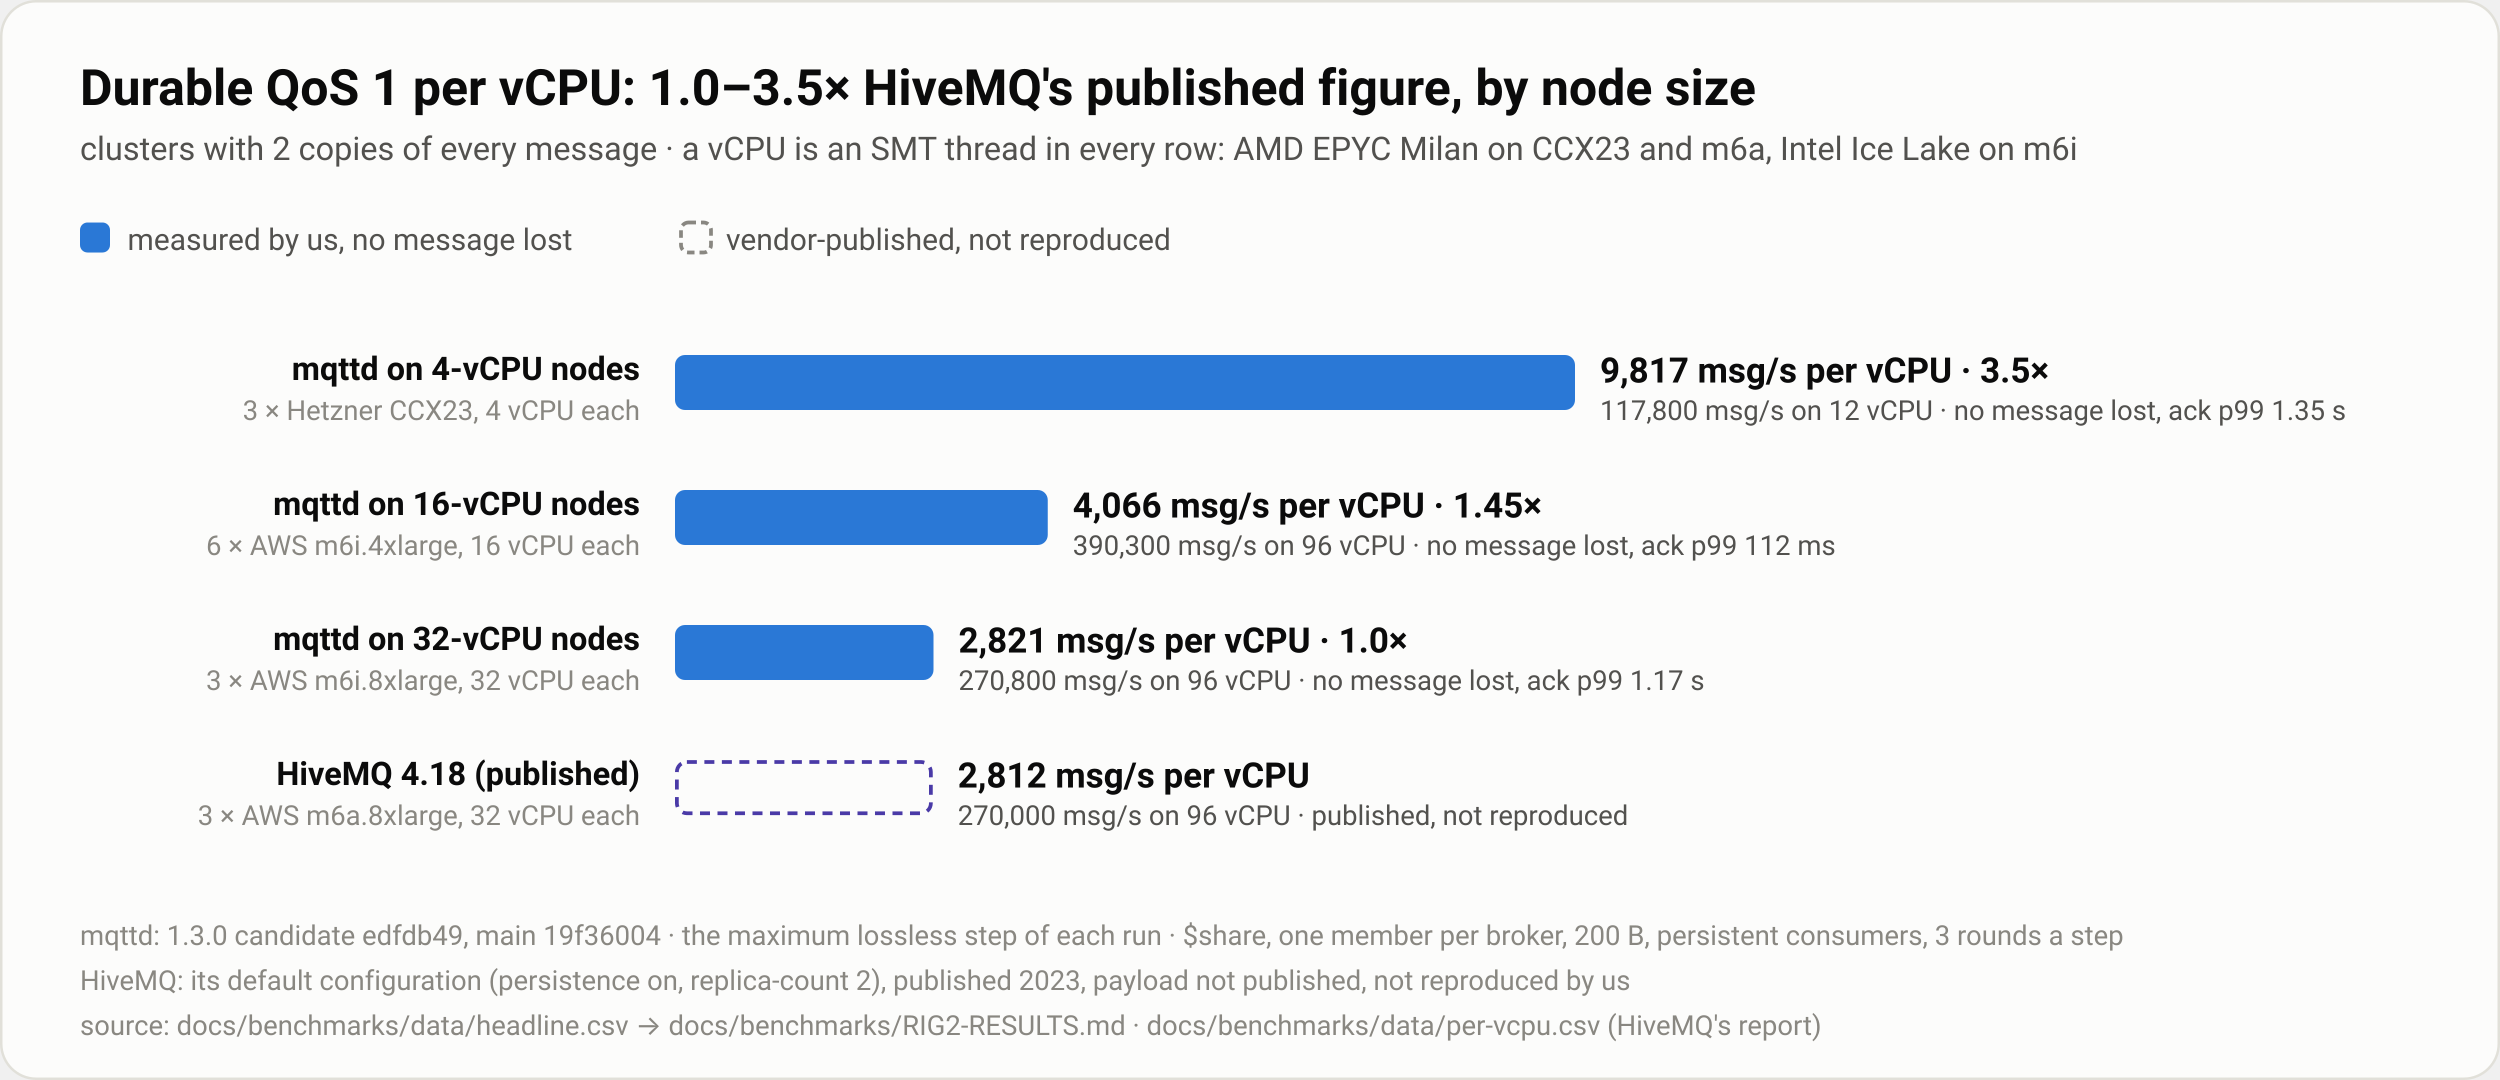
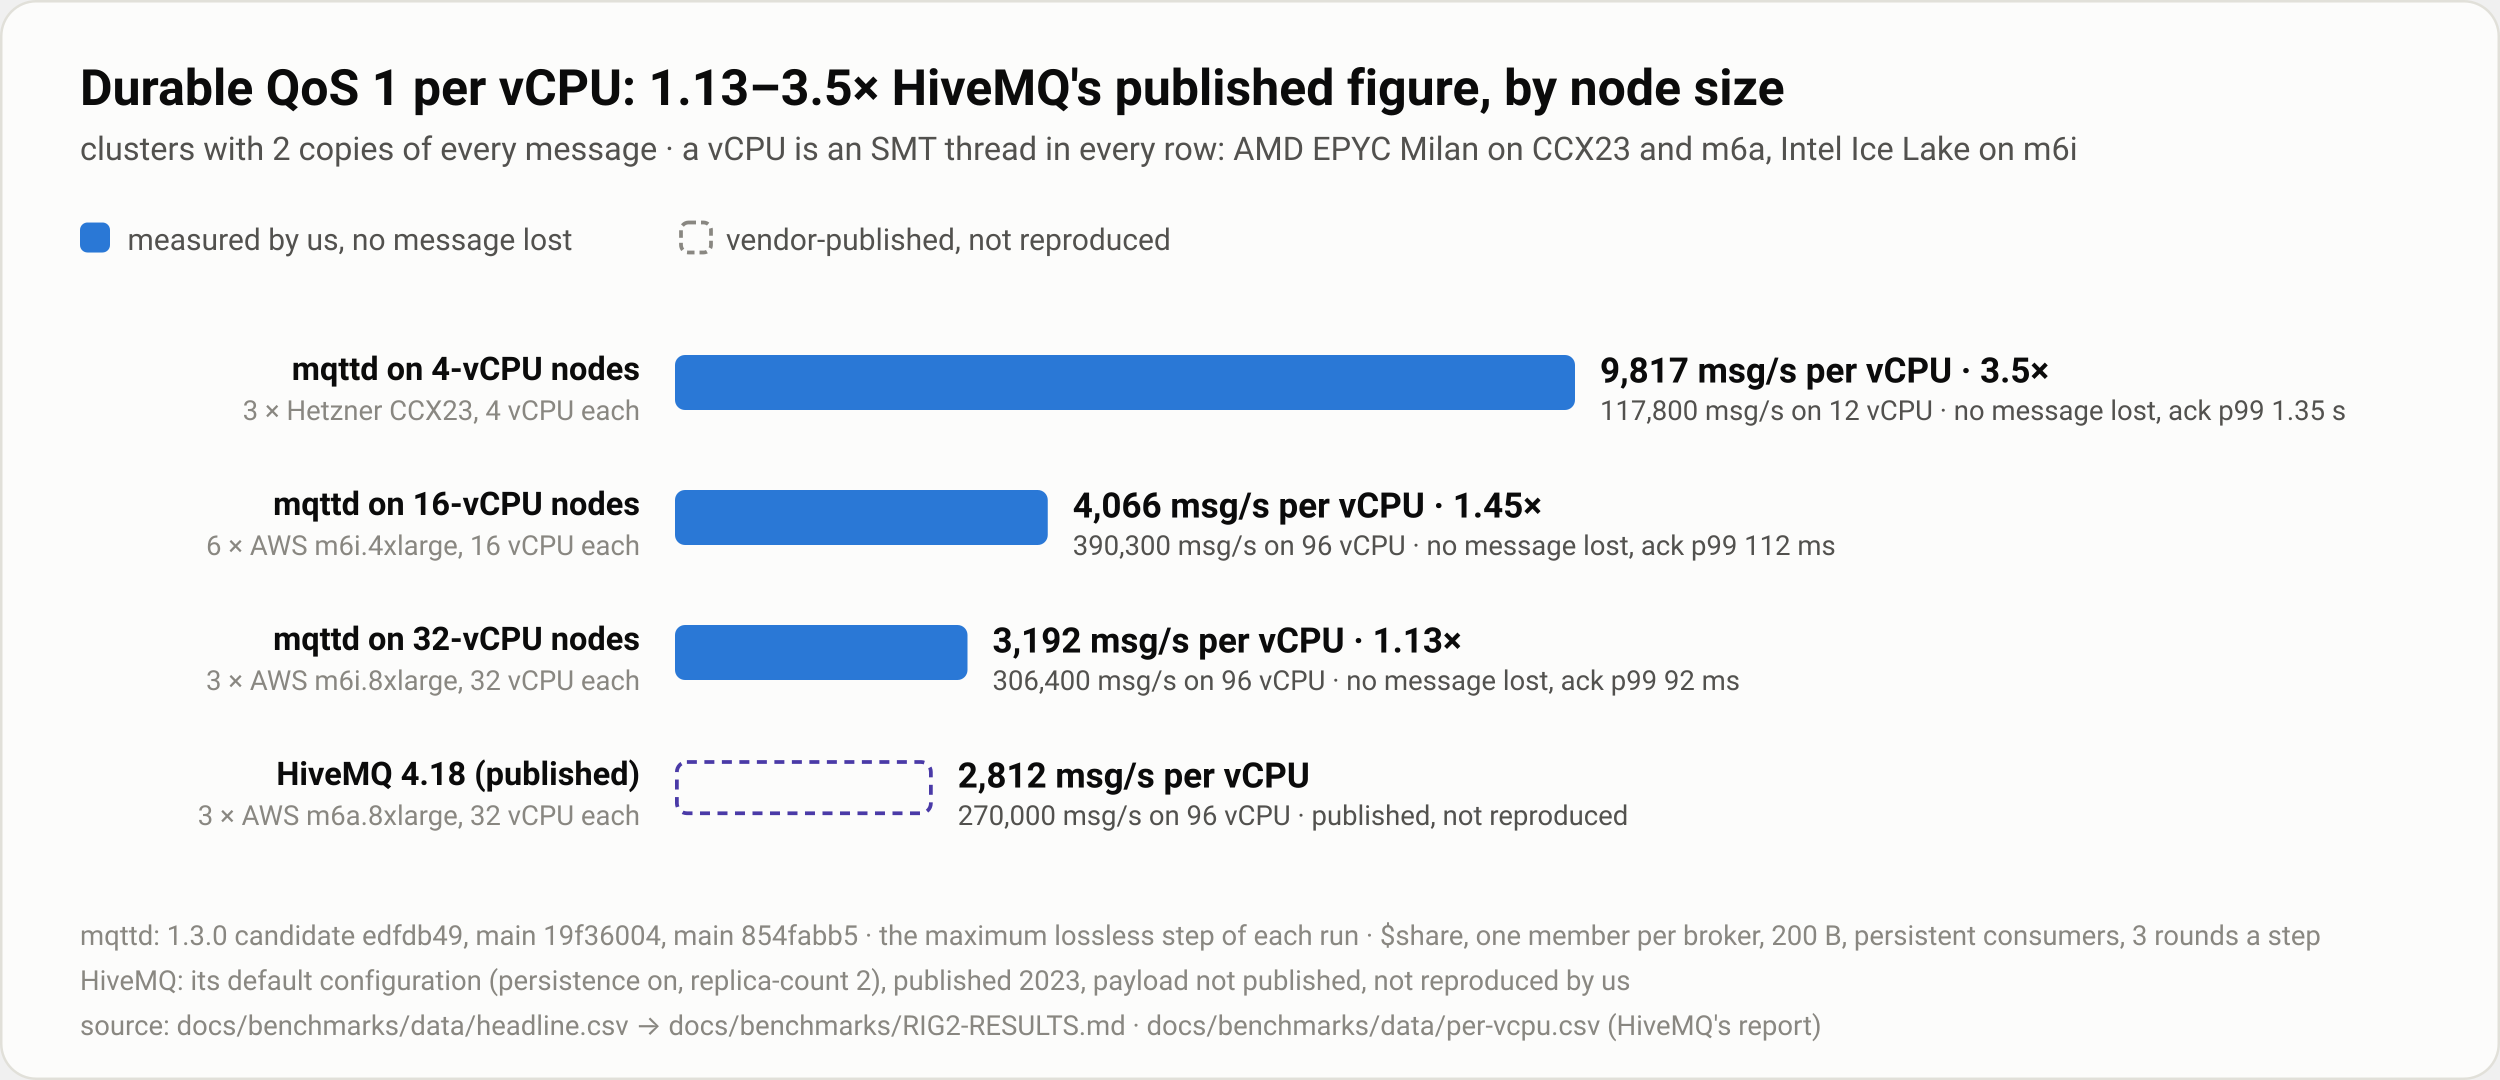
<svg xmlns="http://www.w3.org/2000/svg" viewBox="0 0 1000 432" width="1000" height="432" role="img" aria-labelledby="t d">
  <style>text{font-family:system-ui,-apple-system,"Segoe UI",Roboto,sans-serif;font-kerning:normal}.num{font-variant-numeric:tabular-nums}.f-surface{fill:#fcfcfb}.k-surface{stroke:#fcfcfb}.f-border{fill:#e1e0d9}.k-border{stroke:#e1e0d9}.f-ink{fill:#0b0b0b}.k-ink{stroke:#0b0b0b}.f-ink2{fill:#52514e}.k-ink2{stroke:#52514e}.f-muted{fill:#898781}.k-muted{stroke:#898781}.f-grid{fill:#eceae4}.k-grid{stroke:#eceae4}.f-axis{fill:#c3c2b7}.k-axis{stroke:#c3c2b7}.f-good{fill:#0ca30c}.k-good{stroke:#0ca30c}.f-warn{fill:#fab219}.k-warn{stroke:#fab219}.f-crit{fill:#d03b3b}.k-crit{stroke:#d03b3b}.f-ghost{fill:#898781}.k-ghost{stroke:#898781}.f-s1{fill:#2a78d6}.k-s1{stroke:#2a78d6}.f-s2{fill:#eb6834}.k-s2{stroke:#eb6834}.f-s3{fill:#1baf7a}.k-s3{stroke:#1baf7a}.f-s4{fill:#4a3aa7}.k-s4{stroke:#4a3aa7}@media (prefers-color-scheme:dark){.f-surface{fill:#1a1a19}.k-surface{stroke:#1a1a19}.f-border{fill:#2c2c2a}.k-border{stroke:#2c2c2a}.f-ink{fill:#ffffff}.k-ink{stroke:#ffffff}.f-ink2{fill:#c3c2b7}.k-ink2{stroke:#c3c2b7}.f-muted{fill:#898781}.k-muted{stroke:#898781}.f-grid{fill:#262624}.k-grid{stroke:#262624}.f-axis{fill:#383835}.k-axis{stroke:#383835}.f-good{fill:#0ca30c}.k-good{stroke:#0ca30c}.f-warn{fill:#fab219}.k-warn{stroke:#fab219}.f-crit{fill:#d03b3b}.k-crit{stroke:#d03b3b}.f-ghost{fill:#6f6e69}.k-ghost{stroke:#6f6e69}.f-s1{fill:#3987e5}.k-s1{stroke:#3987e5}.f-s2{fill:#d95926}.k-s2{stroke:#d95926}.f-s3{fill:#199e70}.k-s3{stroke:#199e70}.f-s4{fill:#9085e9}.k-s4{stroke:#9085e9}}</style>
  <rect x="0.5" y="0.5" width="999" height="431" rx="14" class="f-surface k-border" />
-   <text x="32" y="42" font-size="20" font-weight="650" class="f-ink">Durable QoS 1 per vCPU: 1.0–3.5× HiveMQ's published figure, by node size</text>
+   <text x="32" y="42" font-size="20" font-weight="650" class="f-ink">Durable QoS 1 per vCPU: 1.13–3.5× HiveMQ's published figure, by node size</text>
  <text x="32" y="64" font-size="13" class="f-ink2">clusters with 2 copies of every message · a vCPU is an SMT thread in every row: AMD EPYC Milan on CCX23 and m6a, Intel Ice Lake on m6i</text>
  <rect x="32.0" y="89.0" width="12" height="12" rx="3" class="f-s1" />
  <text x="51.0" y="100.0" font-size="12" text-anchor="start" class="f-ink2">measured by us, no message lost</text>
  <rect x="272.4" y="89.0" width="12" height="12" rx="3" fill="none" class="k-ghost" stroke-width="1.5" stroke-dasharray="3 2" />
  <text x="290.4" y="100.0" font-size="12" text-anchor="start" class="f-ink2">vendor-published, not reproduced</text>
  <text x="256.0" y="152.0" font-size="13" font-weight="600" text-anchor="end" class="f-ink">mqttd on 4-vCPU nodes</text>
  <text x="256.0" y="168.0" font-size="11" text-anchor="end" class="f-muted">3 × Hetzner CCX23, 4 vCPU each</text>
  <rect x="270" y="142.0" width="360.0" height="22" rx="4" class="f-s1" />
  <text x="640.0" y="153.0" font-size="14" font-weight="650" text-anchor="start" class="f-ink num">9,817 msg/s per vCPU · 3.5×</text>
  <text x="640.0" y="168.0" font-size="11" text-anchor="start" class="f-ink2 num">117,800 msg/s on 12 vCPU · no message lost, ack p99 1.35 s</text>
  <text x="256.0" y="206.0" font-size="13" font-weight="600" text-anchor="end" class="f-ink">mqttd on 16-vCPU nodes</text>
  <text x="256.0" y="222.0" font-size="11" text-anchor="end" class="f-muted">6 × AWS m6i.4xlarge, 16 vCPU each</text>
  <rect x="270" y="196.0" width="149.1" height="22" rx="4" class="f-s1" />
  <text x="429.1" y="207.0" font-size="14" font-weight="650" text-anchor="start" class="f-ink num">4,066 msg/s per vCPU · 1.45×</text>
  <text x="429.1" y="222.0" font-size="11" text-anchor="start" class="f-ink2 num">390,300 msg/s on 96 vCPU · no message lost, ack p99 112 ms</text>
  <text x="256.0" y="260.0" font-size="13" font-weight="600" text-anchor="end" class="f-ink">mqttd on 32-vCPU nodes</text>
  <text x="256.0" y="276.0" font-size="11" text-anchor="end" class="f-muted">3 × AWS m6i.8xlarge, 32 vCPU each</text>
-   <rect x="270" y="250.0" width="103.4" height="22" rx="4" class="f-s1" />
-   <text x="383.4" y="261.0" font-size="14" font-weight="650" text-anchor="start" class="f-ink num">2,821 msg/s per vCPU · 1.0×</text>
-   <text x="383.4" y="276.0" font-size="11" text-anchor="start" class="f-ink2 num">270,800 msg/s on 96 vCPU · no message lost, ack p99 1.17 s</text>
+   <rect x="270" y="250.0" width="117.0" height="22" rx="4" class="f-s1" />
+   <text x="397.0" y="261.0" font-size="14" font-weight="650" text-anchor="start" class="f-ink num">3,192 msg/s per vCPU · 1.13×</text>
+   <text x="397.0" y="276.0" font-size="11" text-anchor="start" class="f-ink2 num">306,400 msg/s on 96 vCPU · no message lost, ack p99 92 ms</text>
  <text x="256.0" y="314.0" font-size="13" font-weight="600" text-anchor="end" class="f-ink">HiveMQ 4.18 (published)</text>
  <text x="256.0" y="330.0" font-size="11" text-anchor="end" class="f-muted">3 × AWS m6a.8xlarge, 32 vCPU each</text>
  <rect x="270.75" y="304.8" width="101.6" height="20.5" rx="4" fill="none" class="k-s4" stroke-width="1.5" stroke-dasharray="4 3" />
  <text x="383.1" y="315.0" font-size="14" font-weight="650" text-anchor="start" class="f-ink num">2,812 msg/s per vCPU</text>
  <text x="383.1" y="330.0" font-size="11" text-anchor="start" class="f-ink2 num">270,000 msg/s on 96 vCPU · published, not reproduced</text>
-   <text x="32.0" y="378.0" font-size="11" text-anchor="start" class="f-muted">mqttd: 1.3.0 candidate edfdb49, main 19f36004 · the maximum lossless step of each run · $share, one member per broker, 200 B, persistent consumers, 3 rounds a step</text>
+   <text x="32.0" y="378.0" font-size="11" text-anchor="start" class="f-muted">mqttd: 1.3.0 candidate edfdb49, main 19f36004, main 854fabb5 · the maximum lossless step of each run · $share, one member per broker, 200 B, persistent consumers, 3 rounds a step</text>
  <text x="32.0" y="396.0" font-size="11" text-anchor="start" class="f-muted">HiveMQ: its default configuration (persistence on, replica-count 2), published 2023, payload not published, not reproduced by us</text>
  <text x="32.0" y="414.0" font-size="11" text-anchor="start" class="f-muted">source: docs/benchmarks/data/headline.csv → docs/benchmarks/RIG2-RESULTS.md · docs/benchmarks/data/per-vcpu.csv (HiveMQ's report)</text>
</svg>
